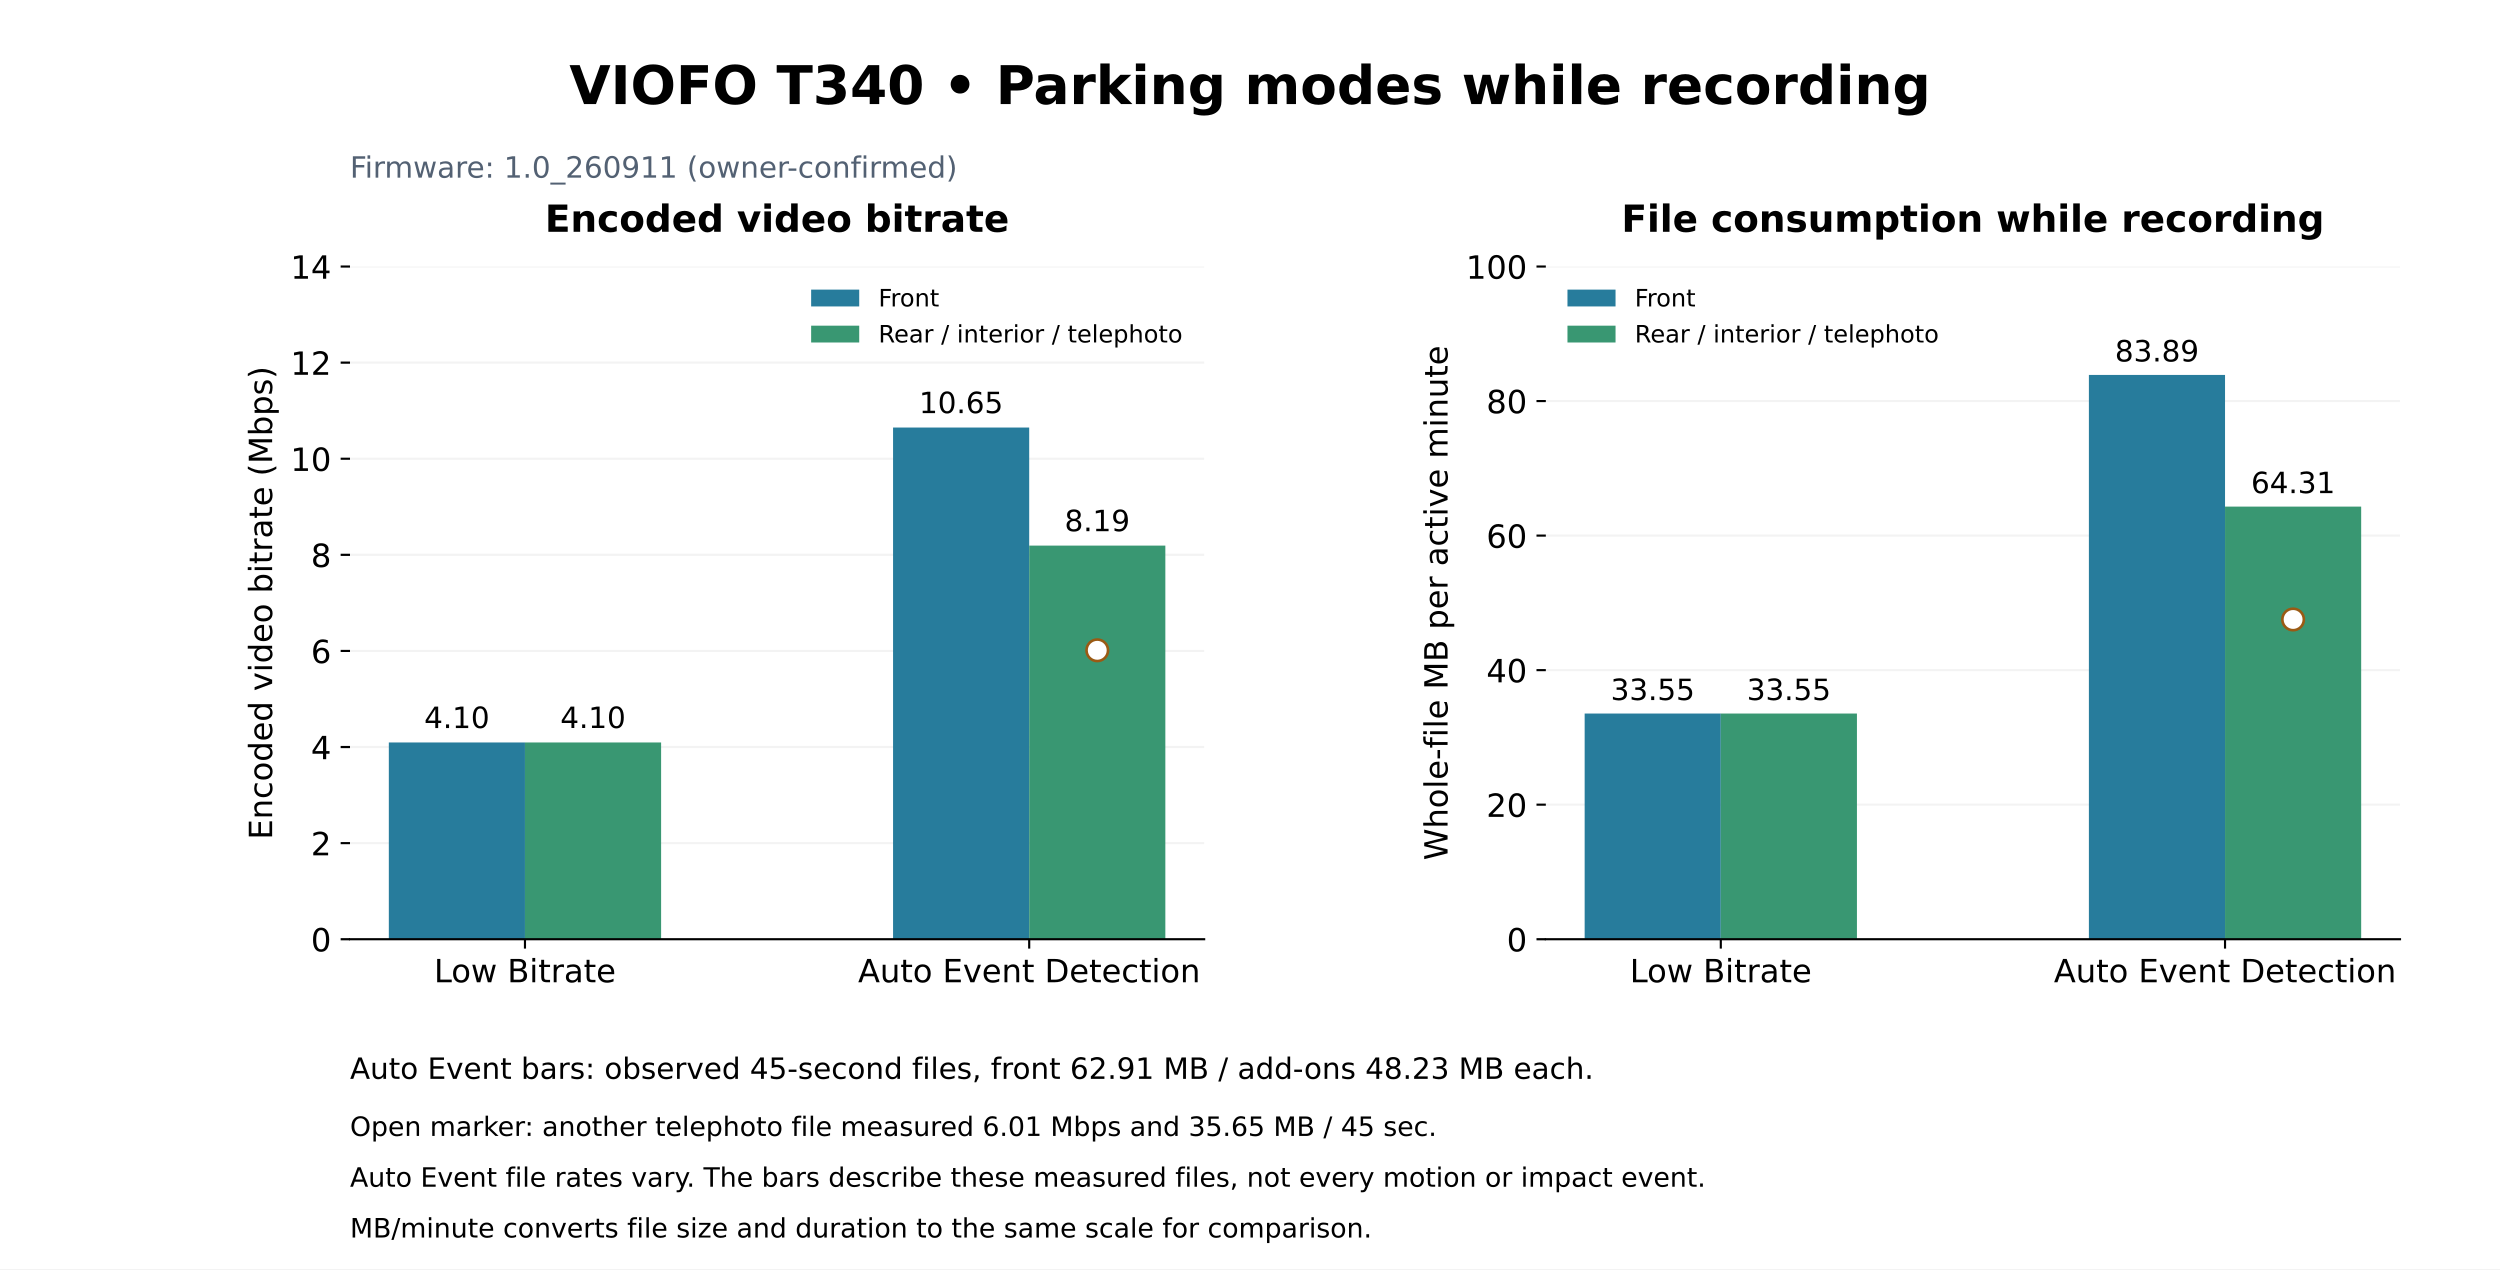
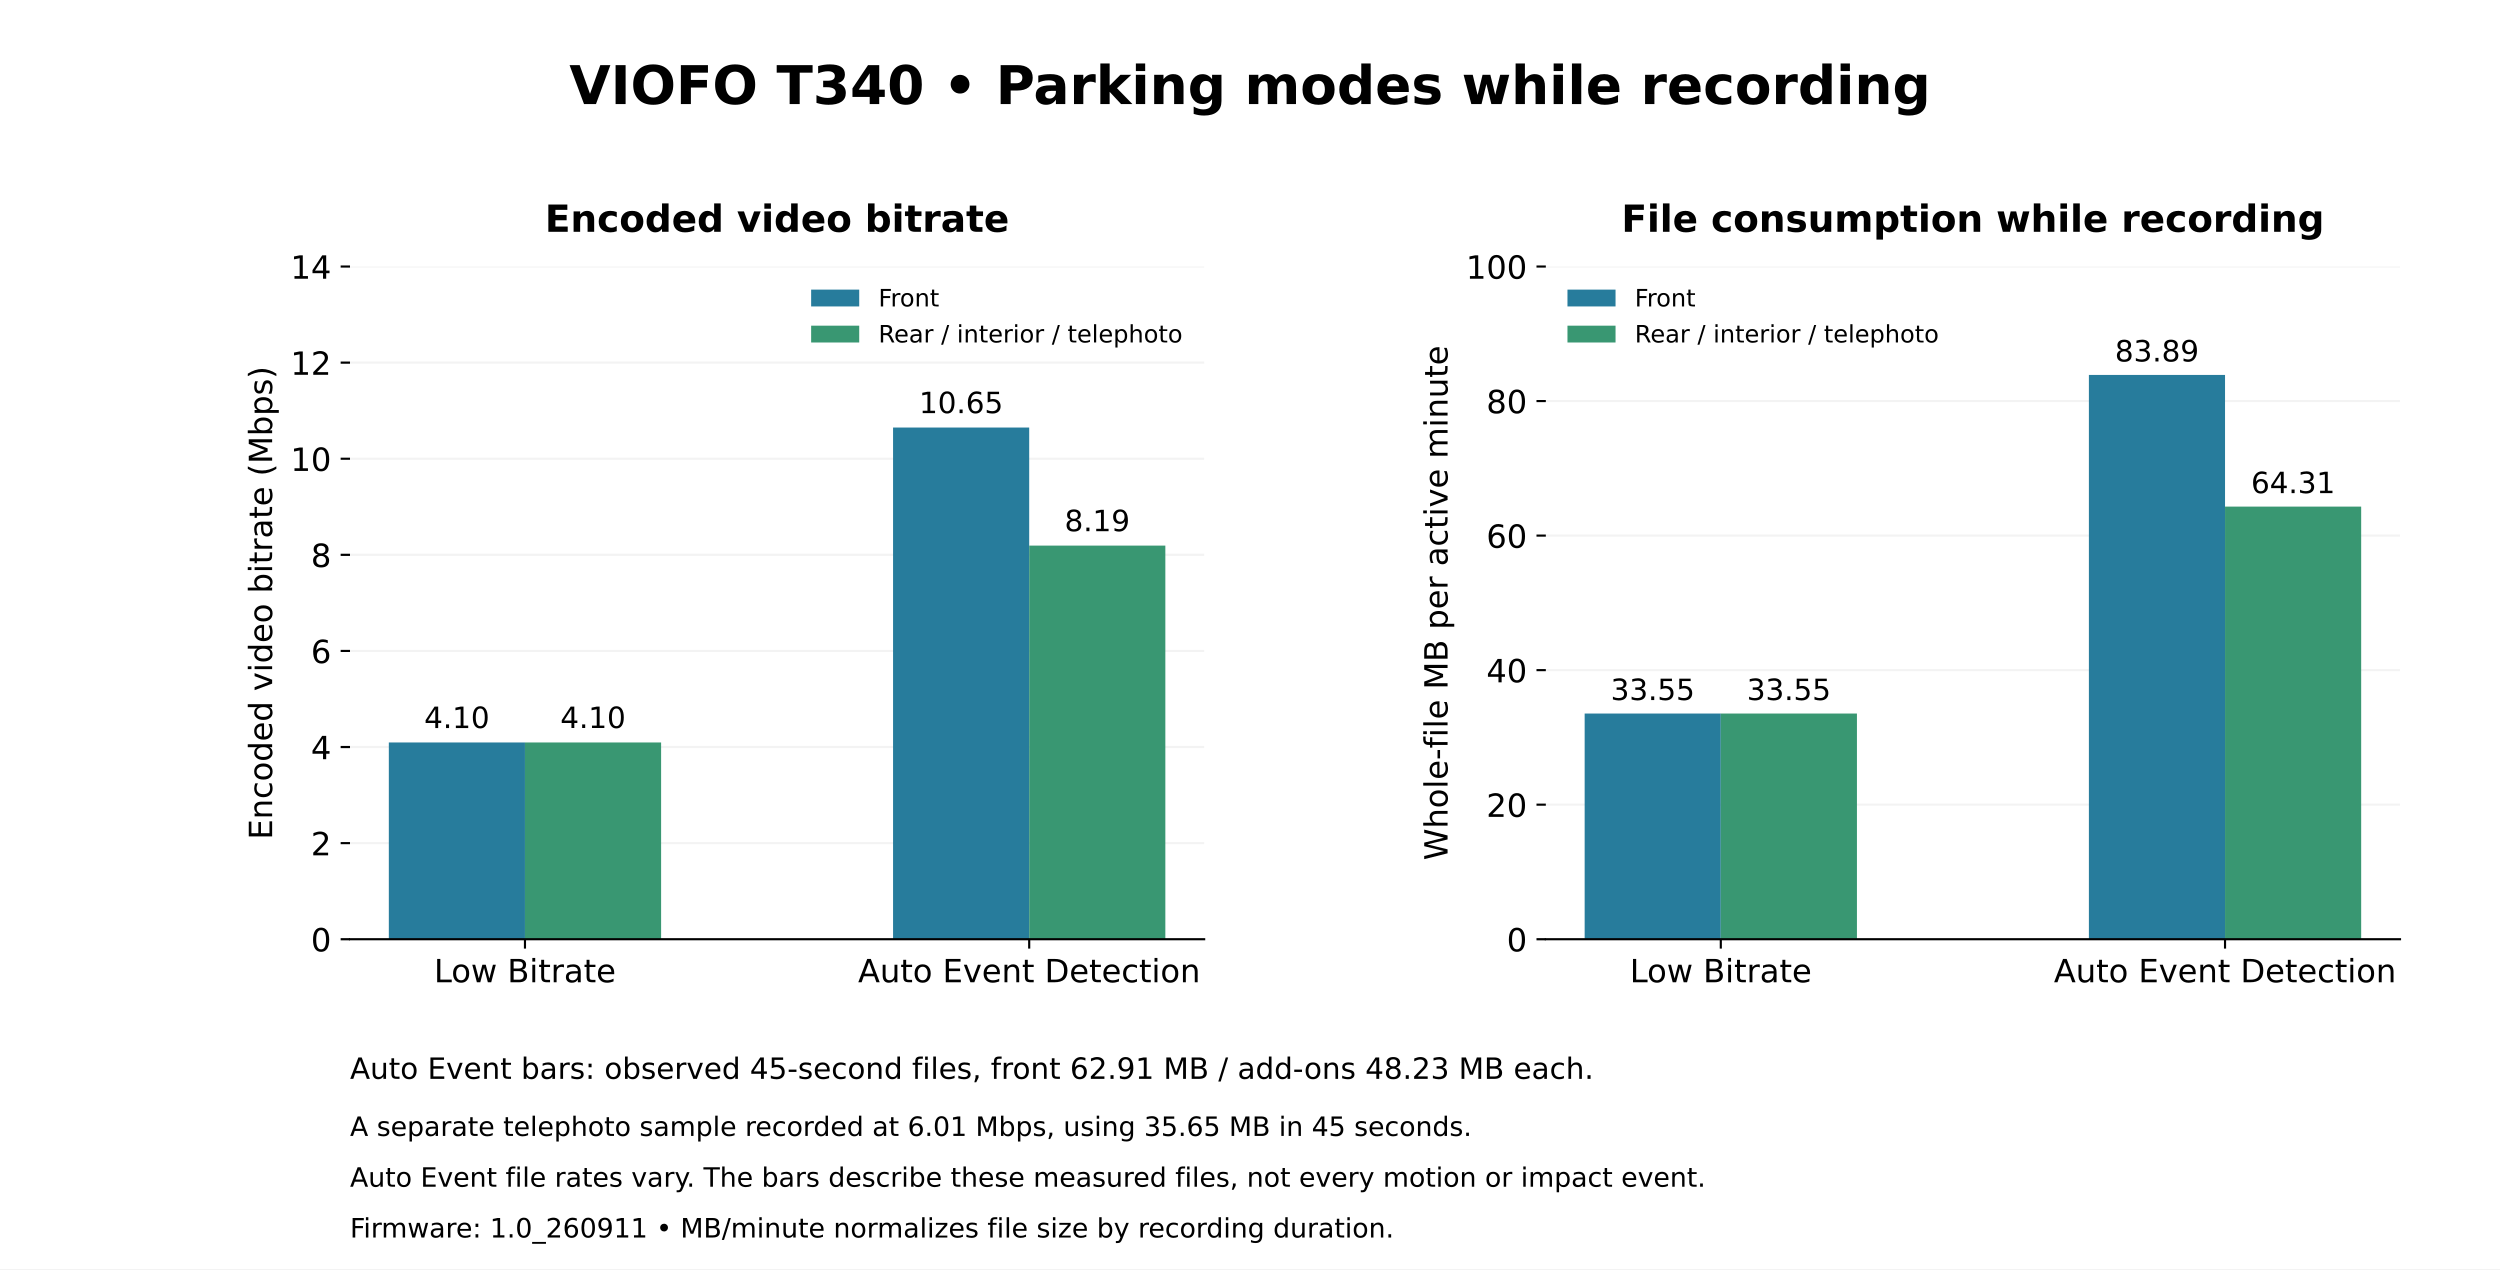
<svg xmlns="http://www.w3.org/2000/svg" xmlns:xlink="http://www.w3.org/1999/xlink" width="936pt" height="475.2pt" viewBox="0 0 936 475.2" version="1.1">
  <defs>
    <style type="text/css">*{stroke-linejoin: round; stroke-linecap: butt}</style>
  </defs>
  <g id="figure_1">
    <g id="patch_1">
      <path d="M 0 475.2 L 936 475.2 L 936 0 L 0 0 z " style="fill: #ffffff" />
    </g>
    <g id="axes_1">
      <g id="patch_2">
        <path d="M 131.04 351.648 L 450.84 351.648 L 450.84 99.792 L 131.04 99.792 z " style="fill: #ffffff" />
      </g>
      <g id="matplotlib.axis_1">
        <g id="xtick_1">
          <g id="line2d_1">
            <defs>
-               <path id="m91cadd7d2e" d="M 0 0 L 0 3.5 " style="stroke: #000000; stroke-width: 0.8" />
+               <path id="m3270af9898" d="M 0 0 L 0 3.5 " style="stroke: #000000; stroke-width: 0.8" />
            </defs>
            <g>
-               <use xlink:href="#m91cadd7d2e" x="196.548" y="351.648" style="stroke: #000000; stroke-width: 0.8" />
+               <use xlink:href="#m3270af9898" x="196.548" y="351.648" style="stroke: #000000; stroke-width: 0.8" />
            </g>
          </g>
          <g id="text_1">
            <text style="font-size: 12px; font-family: 'DejaVu Sans'; text-anchor: middle" x="196.548" y="367.766" transform="rotate(-0 196.548 367.7661)">Low Bitrate</text>
          </g>
        </g>
        <g id="xtick_2">
          <g id="line2d_2">
            <g>
-               <use xlink:href="#m91cadd7d2e" x="385.332" y="351.648" style="stroke: #000000; stroke-width: 0.8" />
+               <use xlink:href="#m3270af9898" x="385.332" y="351.648" style="stroke: #000000; stroke-width: 0.8" />
            </g>
          </g>
          <g id="text_2">
            <text style="font-size: 12px; font-family: 'DejaVu Sans'; text-anchor: middle" x="385.332" y="367.766" transform="rotate(-0 385.332 367.7661)">Auto Event Detection</text>
          </g>
        </g>
      </g>
      <g id="matplotlib.axis_2">
        <g id="ytick_1">
          <g id="line2d_3">
-             <path d="M 131.04 351.648 L 450.84 351.648 " clip-path="url(#p10d1df04b7)" style="fill: none; stroke: #b0b0b0; stroke-opacity: 0.16; stroke-width: 0.8; stroke-linecap: square" />
+             <path d="M 131.04 351.648 L 450.84 351.648 " clip-path="url(#p0d73a6a5a8)" style="fill: none; stroke: #b0b0b0; stroke-opacity: 0.16; stroke-width: 0.8; stroke-linecap: square" />
          </g>
          <g id="line2d_4">
            <defs>
-               <path id="m703a3f203e" d="M 0 0 L -3.5 0 " style="stroke: #000000; stroke-width: 0.8" />
+               <path id="mc222944e84" d="M 0 0 L -3.5 0 " style="stroke: #000000; stroke-width: 0.8" />
            </defs>
            <g>
-               <use xlink:href="#m703a3f203e" x="131.04" y="351.648" style="stroke: #000000; stroke-width: 0.8" />
+               <use xlink:href="#mc222944e84" x="131.04" y="351.648" style="stroke: #000000; stroke-width: 0.8" />
            </g>
          </g>
          <g id="text_3">
            <text style="font-size: 12px; font-family: 'DejaVu Sans'; text-anchor: end" x="124.04" y="356.207" transform="rotate(-0 124.04 356.2066)">0</text>
          </g>
        </g>
        <g id="ytick_2">
          <g id="line2d_5">
-             <path d="M 131.04 315.669 L 450.84 315.669 " clip-path="url(#p10d1df04b7)" style="fill: none; stroke: #b0b0b0; stroke-opacity: 0.16; stroke-width: 0.8; stroke-linecap: square" />
+             <path d="M 131.04 315.669 L 450.84 315.669 " clip-path="url(#p0d73a6a5a8)" style="fill: none; stroke: #b0b0b0; stroke-opacity: 0.16; stroke-width: 0.8; stroke-linecap: square" />
          </g>
          <g id="line2d_6">
            <g>
-               <use xlink:href="#m703a3f203e" x="131.04" y="315.669" style="stroke: #000000; stroke-width: 0.8" />
+               <use xlink:href="#mc222944e84" x="131.04" y="315.669" style="stroke: #000000; stroke-width: 0.8" />
            </g>
          </g>
          <g id="text_4">
            <text style="font-size: 12px; font-family: 'DejaVu Sans'; text-anchor: end" x="124.04" y="320.227" transform="rotate(-0 124.04 320.2272)">2</text>
          </g>
        </g>
        <g id="ytick_3">
          <g id="line2d_7">
-             <path d="M 131.04 279.689 L 450.84 279.689 " clip-path="url(#p10d1df04b7)" style="fill: none; stroke: #b0b0b0; stroke-opacity: 0.16; stroke-width: 0.8; stroke-linecap: square" />
+             <path d="M 131.04 279.689 L 450.84 279.689 " clip-path="url(#p0d73a6a5a8)" style="fill: none; stroke: #b0b0b0; stroke-opacity: 0.16; stroke-width: 0.8; stroke-linecap: square" />
          </g>
          <g id="line2d_8">
            <g>
-               <use xlink:href="#m703a3f203e" x="131.04" y="279.689" style="stroke: #000000; stroke-width: 0.8" />
+               <use xlink:href="#mc222944e84" x="131.04" y="279.689" style="stroke: #000000; stroke-width: 0.8" />
            </g>
          </g>
          <g id="text_5">
            <text style="font-size: 12px; font-family: 'DejaVu Sans'; text-anchor: end" x="124.04" y="284.248" transform="rotate(-0 124.04 284.2477)">4</text>
          </g>
        </g>
        <g id="ytick_4">
          <g id="line2d_9">
-             <path d="M 131.04 243.71 L 450.84 243.71 " clip-path="url(#p10d1df04b7)" style="fill: none; stroke: #b0b0b0; stroke-opacity: 0.16; stroke-width: 0.8; stroke-linecap: square" />
+             <path d="M 131.04 243.71 L 450.84 243.71 " clip-path="url(#p0d73a6a5a8)" style="fill: none; stroke: #b0b0b0; stroke-opacity: 0.16; stroke-width: 0.8; stroke-linecap: square" />
          </g>
          <g id="line2d_10">
            <g>
-               <use xlink:href="#m703a3f203e" x="131.04" y="243.71" style="stroke: #000000; stroke-width: 0.8" />
+               <use xlink:href="#mc222944e84" x="131.04" y="243.71" style="stroke: #000000; stroke-width: 0.8" />
            </g>
          </g>
          <g id="text_6">
            <text style="font-size: 12px; font-family: 'DejaVu Sans'; text-anchor: end" x="124.04" y="248.268" transform="rotate(-0 124.04 248.2683)">6</text>
          </g>
        </g>
        <g id="ytick_5">
          <g id="line2d_11">
-             <path d="M 131.04 207.73 L 450.84 207.73 " clip-path="url(#p10d1df04b7)" style="fill: none; stroke: #b0b0b0; stroke-opacity: 0.16; stroke-width: 0.8; stroke-linecap: square" />
+             <path d="M 131.04 207.73 L 450.84 207.73 " clip-path="url(#p0d73a6a5a8)" style="fill: none; stroke: #b0b0b0; stroke-opacity: 0.16; stroke-width: 0.8; stroke-linecap: square" />
          </g>
          <g id="line2d_12">
            <g>
-               <use xlink:href="#m703a3f203e" x="131.04" y="207.73" style="stroke: #000000; stroke-width: 0.8" />
+               <use xlink:href="#mc222944e84" x="131.04" y="207.73" style="stroke: #000000; stroke-width: 0.8" />
            </g>
          </g>
          <g id="text_7">
            <text style="font-size: 12px; font-family: 'DejaVu Sans'; text-anchor: end" x="124.04" y="212.289" transform="rotate(-0 124.04 212.2889)">8</text>
          </g>
        </g>
        <g id="ytick_6">
          <g id="line2d_13">
-             <path d="M 131.04 171.751 L 450.84 171.751 " clip-path="url(#p10d1df04b7)" style="fill: none; stroke: #b0b0b0; stroke-opacity: 0.16; stroke-width: 0.8; stroke-linecap: square" />
+             <path d="M 131.04 171.751 L 450.84 171.751 " clip-path="url(#p0d73a6a5a8)" style="fill: none; stroke: #b0b0b0; stroke-opacity: 0.16; stroke-width: 0.8; stroke-linecap: square" />
          </g>
          <g id="line2d_14">
            <g>
-               <use xlink:href="#m703a3f203e" x="131.04" y="171.751" style="stroke: #000000; stroke-width: 0.8" />
+               <use xlink:href="#mc222944e84" x="131.04" y="171.751" style="stroke: #000000; stroke-width: 0.8" />
            </g>
          </g>
          <g id="text_8">
            <text style="font-size: 12px; font-family: 'DejaVu Sans'; text-anchor: end" x="124.04" y="176.309" transform="rotate(-0 124.04 176.3095)">10</text>
          </g>
        </g>
        <g id="ytick_7">
          <g id="line2d_15">
-             <path d="M 131.04 135.771 L 450.84 135.771 " clip-path="url(#p10d1df04b7)" style="fill: none; stroke: #b0b0b0; stroke-opacity: 0.16; stroke-width: 0.8; stroke-linecap: square" />
+             <path d="M 131.04 135.771 L 450.84 135.771 " clip-path="url(#p0d73a6a5a8)" style="fill: none; stroke: #b0b0b0; stroke-opacity: 0.16; stroke-width: 0.8; stroke-linecap: square" />
          </g>
          <g id="line2d_16">
            <g>
-               <use xlink:href="#m703a3f203e" x="131.04" y="135.771" style="stroke: #000000; stroke-width: 0.8" />
+               <use xlink:href="#mc222944e84" x="131.04" y="135.771" style="stroke: #000000; stroke-width: 0.8" />
            </g>
          </g>
          <g id="text_9">
            <text style="font-size: 12px; font-family: 'DejaVu Sans'; text-anchor: end" x="124.04" y="140.33" transform="rotate(-0 124.04 140.33)">12</text>
          </g>
        </g>
        <g id="ytick_8">
          <g id="line2d_17">
-             <path d="M 131.04 99.792 L 450.84 99.792 " clip-path="url(#p10d1df04b7)" style="fill: none; stroke: #b0b0b0; stroke-opacity: 0.16; stroke-width: 0.8; stroke-linecap: square" />
+             <path d="M 131.04 99.792 L 450.84 99.792 " clip-path="url(#p0d73a6a5a8)" style="fill: none; stroke: #b0b0b0; stroke-opacity: 0.16; stroke-width: 0.8; stroke-linecap: square" />
          </g>
          <g id="line2d_18">
            <g>
-               <use xlink:href="#m703a3f203e" x="131.04" y="99.792" style="stroke: #000000; stroke-width: 0.8" />
+               <use xlink:href="#mc222944e84" x="131.04" y="99.792" style="stroke: #000000; stroke-width: 0.8" />
            </g>
          </g>
          <g id="text_10">
            <text style="font-size: 12px; font-family: 'DejaVu Sans'; text-anchor: end" x="124.04" y="104.351" transform="rotate(-0 124.04 104.3506)">14</text>
          </g>
        </g>
        <g id="text_11">
          <text style="font-size: 12px; font-family: 'DejaVu Sans'; text-anchor: middle" x="101.887" y="225.72" transform="rotate(-90 101.8872 225.72)">Encoded video bitrate (Mbps)</text>
        </g>
      </g>
      <g id="patch_3">
-         <path d="M 145.576 351.648 L 196.548 351.648 L 196.548 277.976 L 145.576 277.976 z " clip-path="url(#p10d1df04b7)" style="fill: #277c9c" />
+         <path d="M 145.576 351.648 L 196.548 351.648 L 196.548 277.976 L 145.576 277.976 z " clip-path="url(#p0d73a6a5a8)" style="fill: #277c9c" />
      </g>
      <g id="patch_4">
-         <path d="M 334.36 351.648 L 385.332 351.648 L 385.332 160.08 L 334.36 160.08 z " clip-path="url(#p10d1df04b7)" style="fill: #277c9c" />
+         <path d="M 334.36 351.648 L 385.332 351.648 L 385.332 160.08 L 334.36 160.08 z " clip-path="url(#p0d73a6a5a8)" style="fill: #277c9c" />
      </g>
      <g id="patch_5">
-         <path d="M 196.548 351.648 L 247.52 351.648 L 247.52 277.972 L 196.548 277.972 z " clip-path="url(#p10d1df04b7)" style="fill: #399772" />
+         <path d="M 196.548 351.648 L 247.52 351.648 L 247.52 277.972 L 196.548 277.972 z " clip-path="url(#p0d73a6a5a8)" style="fill: #399772" />
      </g>
      <g id="patch_6">
-         <path d="M 385.332 351.648 L 436.304 351.648 L 436.304 204.281 L 385.332 204.281 z " clip-path="url(#p10d1df04b7)" style="fill: #399772" />
+         <path d="M 385.332 351.648 L 436.304 351.648 L 436.304 204.281 L 385.332 204.281 z " clip-path="url(#p0d73a6a5a8)" style="fill: #399772" />
      </g>
      <g id="patch_7">
        <path d="M 131.04 351.648 L 450.84 351.648 " style="fill: none; stroke: #000000; stroke-width: 0.8; stroke-linejoin: miter; stroke-linecap: square" />
      </g>
      <g id="text_12">
        <text style="font-size: 11px; font-family: 'DejaVu Sans'; text-anchor: middle" x="171.062" y="272.579" transform="rotate(-0 171.0622 272.5795)">4.10</text>
      </g>
      <g id="text_13">
        <text style="font-size: 11px; font-family: 'DejaVu Sans'; text-anchor: middle" x="359.846" y="154.683" transform="rotate(-0 359.8461 154.6829)">10.65</text>
      </g>
      <g id="text_14">
        <text style="font-size: 11px; font-family: 'DejaVu Sans'; text-anchor: middle" x="222.034" y="272.575" transform="rotate(-0 222.0339 272.5748)">4.10</text>
      </g>
      <g id="text_15">
        <text style="font-size: 11px; font-family: 'DejaVu Sans'; text-anchor: middle" x="410.818" y="198.884" transform="rotate(-0 410.8178 198.8843)">8.19</text>
      </g>
      <g id="text_16">
        <text style="font-weight: 700; font-size: 14px; font-family: 'DejaVu Sans'; text-anchor: middle" x="290.94" y="86.792" transform="rotate(-0 290.94 86.792)">Encoded video bitrate</text>
-       </g>
-       <g id="PathCollection_1">
-         <defs>
-           <path id="mdb74fa5a9d" d="M 0 4.031 C 1.069 4.031 2.094 3.606 2.85 2.85 C 3.606 2.094 4.031 1.069 4.031 0 C 4.031 -1.069 3.606 -2.094 2.85 -2.85 C 2.094 -3.606 1.069 -4.031 0 -4.031 C -1.069 -4.031 -2.094 -3.606 -2.85 -2.85 C -3.606 -2.094 -4.031 -1.069 -4.031 0 C -4.031 1.069 -3.606 2.094 -2.85 2.85 C -2.094 3.606 -1.069 4.031 0 4.031 z " style="stroke: #9a5a14" />
-         </defs>
-         <g clip-path="url(#p10d1df04b7)">
-           <use xlink:href="#mdb74fa5a9d" x="410.818" y="243.472" style="fill: #ffffff; stroke: #9a5a14" />
-         </g>
      </g>
      <g id="legend_1">
        <g id="patch_8">
          <path d="M 303.691 114.731 L 321.691 114.731 L 321.691 108.431 L 303.691 108.431 z " style="fill: #277c9c" />
        </g>
        <g id="text_17">
          <text style="font-size: 9px; font-family: 'DejaVu Sans'; text-anchor: start" x="328.891" y="114.731" transform="rotate(-0 328.8914 114.7306)">Front</text>
        </g>
        <g id="patch_9">
          <path d="M 303.691 128.231 L 321.691 128.231 L 321.691 121.931 L 303.691 121.931 z " style="fill: #399772" />
        </g>
        <g id="text_18">
          <text style="font-size: 9px; font-family: 'DejaVu Sans'; text-anchor: start" x="328.891" y="128.231" transform="rotate(-0 328.8914 128.2313)">Rear / interior / telephoto</text>
        </g>
      </g>
    </g>
    <g id="axes_2">
      <g id="patch_10">
        <path d="M 578.76 351.648 L 898.56 351.648 L 898.56 99.792 L 578.76 99.792 z " style="fill: #ffffff" />
      </g>
      <g id="matplotlib.axis_3">
        <g id="xtick_3">
          <g id="line2d_19">
            <g>
-               <use xlink:href="#m91cadd7d2e" x="644.268" y="351.648" style="stroke: #000000; stroke-width: 0.8" />
+               <use xlink:href="#m3270af9898" x="644.268" y="351.648" style="stroke: #000000; stroke-width: 0.8" />
            </g>
          </g>
          <g id="text_19">
            <text style="font-size: 12px; font-family: 'DejaVu Sans'; text-anchor: middle" x="644.268" y="367.766" transform="rotate(-0 644.268 367.7661)">Low Bitrate</text>
          </g>
        </g>
        <g id="xtick_4">
          <g id="line2d_20">
            <g>
-               <use xlink:href="#m91cadd7d2e" x="833.052" y="351.648" style="stroke: #000000; stroke-width: 0.8" />
+               <use xlink:href="#m3270af9898" x="833.052" y="351.648" style="stroke: #000000; stroke-width: 0.8" />
            </g>
          </g>
          <g id="text_20">
            <text style="font-size: 12px; font-family: 'DejaVu Sans'; text-anchor: middle" x="833.052" y="367.766" transform="rotate(-0 833.052 367.7661)">Auto Event Detection</text>
          </g>
        </g>
      </g>
      <g id="matplotlib.axis_4">
        <g id="ytick_9">
          <g id="line2d_21">
-             <path d="M 578.76 351.648 L 898.56 351.648 " clip-path="url(#pc216306437)" style="fill: none; stroke: #b0b0b0; stroke-opacity: 0.16; stroke-width: 0.8; stroke-linecap: square" />
+             <path d="M 578.76 351.648 L 898.56 351.648 " clip-path="url(#pb7f9d63420)" style="fill: none; stroke: #b0b0b0; stroke-opacity: 0.16; stroke-width: 0.8; stroke-linecap: square" />
          </g>
          <g id="line2d_22">
            <g>
-               <use xlink:href="#m703a3f203e" x="578.76" y="351.648" style="stroke: #000000; stroke-width: 0.8" />
+               <use xlink:href="#mc222944e84" x="578.76" y="351.648" style="stroke: #000000; stroke-width: 0.8" />
            </g>
          </g>
          <g id="text_21">
            <text style="font-size: 12px; font-family: 'DejaVu Sans'; text-anchor: end" x="571.76" y="356.207" transform="rotate(-0 571.76 356.2066)">0</text>
          </g>
        </g>
        <g id="ytick_10">
          <g id="line2d_23">
-             <path d="M 578.76 301.277 L 898.56 301.277 " clip-path="url(#pc216306437)" style="fill: none; stroke: #b0b0b0; stroke-opacity: 0.16; stroke-width: 0.8; stroke-linecap: square" />
+             <path d="M 578.76 301.277 L 898.56 301.277 " clip-path="url(#pb7f9d63420)" style="fill: none; stroke: #b0b0b0; stroke-opacity: 0.16; stroke-width: 0.8; stroke-linecap: square" />
          </g>
          <g id="line2d_24">
            <g>
-               <use xlink:href="#m703a3f203e" x="578.76" y="301.277" style="stroke: #000000; stroke-width: 0.8" />
+               <use xlink:href="#mc222944e84" x="578.76" y="301.277" style="stroke: #000000; stroke-width: 0.8" />
            </g>
          </g>
          <g id="text_22">
            <text style="font-size: 12px; font-family: 'DejaVu Sans'; text-anchor: end" x="571.76" y="305.835" transform="rotate(-0 571.76 305.8354)">20</text>
          </g>
        </g>
        <g id="ytick_11">
          <g id="line2d_25">
-             <path d="M 578.76 250.906 L 898.56 250.906 " clip-path="url(#pc216306437)" style="fill: none; stroke: #b0b0b0; stroke-opacity: 0.16; stroke-width: 0.8; stroke-linecap: square" />
+             <path d="M 578.76 250.906 L 898.56 250.906 " clip-path="url(#pb7f9d63420)" style="fill: none; stroke: #b0b0b0; stroke-opacity: 0.16; stroke-width: 0.8; stroke-linecap: square" />
          </g>
          <g id="line2d_26">
            <g>
-               <use xlink:href="#m703a3f203e" x="578.76" y="250.906" style="stroke: #000000; stroke-width: 0.8" />
+               <use xlink:href="#mc222944e84" x="578.76" y="250.906" style="stroke: #000000; stroke-width: 0.8" />
            </g>
          </g>
          <g id="text_23">
            <text style="font-size: 12px; font-family: 'DejaVu Sans'; text-anchor: end" x="571.76" y="255.464" transform="rotate(-0 571.76 255.4642)">40</text>
          </g>
        </g>
        <g id="ytick_12">
          <g id="line2d_27">
-             <path d="M 578.76 200.534 L 898.56 200.534 " clip-path="url(#pc216306437)" style="fill: none; stroke: #b0b0b0; stroke-opacity: 0.16; stroke-width: 0.8; stroke-linecap: square" />
+             <path d="M 578.76 200.534 L 898.56 200.534 " clip-path="url(#pb7f9d63420)" style="fill: none; stroke: #b0b0b0; stroke-opacity: 0.16; stroke-width: 0.8; stroke-linecap: square" />
          </g>
          <g id="line2d_28">
            <g>
-               <use xlink:href="#m703a3f203e" x="578.76" y="200.534" style="stroke: #000000; stroke-width: 0.8" />
+               <use xlink:href="#mc222944e84" x="578.76" y="200.534" style="stroke: #000000; stroke-width: 0.8" />
            </g>
          </g>
          <g id="text_24">
            <text style="font-size: 12px; font-family: 'DejaVu Sans'; text-anchor: end" x="571.76" y="205.093" transform="rotate(-0 571.76 205.093)">60</text>
          </g>
        </g>
        <g id="ytick_13">
          <g id="line2d_29">
-             <path d="M 578.76 150.163 L 898.56 150.163 " clip-path="url(#pc216306437)" style="fill: none; stroke: #b0b0b0; stroke-opacity: 0.16; stroke-width: 0.8; stroke-linecap: square" />
+             <path d="M 578.76 150.163 L 898.56 150.163 " clip-path="url(#pb7f9d63420)" style="fill: none; stroke: #b0b0b0; stroke-opacity: 0.16; stroke-width: 0.8; stroke-linecap: square" />
          </g>
          <g id="line2d_30">
            <g>
-               <use xlink:href="#m703a3f203e" x="578.76" y="150.163" style="stroke: #000000; stroke-width: 0.8" />
+               <use xlink:href="#mc222944e84" x="578.76" y="150.163" style="stroke: #000000; stroke-width: 0.8" />
            </g>
          </g>
          <g id="text_25">
            <text style="font-size: 12px; font-family: 'DejaVu Sans'; text-anchor: end" x="571.76" y="154.722" transform="rotate(-0 571.76 154.7218)">80</text>
          </g>
        </g>
        <g id="ytick_14">
          <g id="line2d_31">
-             <path d="M 578.76 99.792 L 898.56 99.792 " clip-path="url(#pc216306437)" style="fill: none; stroke: #b0b0b0; stroke-opacity: 0.16; stroke-width: 0.8; stroke-linecap: square" />
+             <path d="M 578.76 99.792 L 898.56 99.792 " clip-path="url(#pb7f9d63420)" style="fill: none; stroke: #b0b0b0; stroke-opacity: 0.16; stroke-width: 0.8; stroke-linecap: square" />
          </g>
          <g id="line2d_32">
            <g>
-               <use xlink:href="#m703a3f203e" x="578.76" y="99.792" style="stroke: #000000; stroke-width: 0.8" />
+               <use xlink:href="#mc222944e84" x="578.76" y="99.792" style="stroke: #000000; stroke-width: 0.8" />
            </g>
          </g>
          <g id="text_26">
            <text style="font-size: 12px; font-family: 'DejaVu Sans'; text-anchor: end" x="571.76" y="104.351" transform="rotate(-0 571.76 104.3506)">100</text>
          </g>
        </g>
        <g id="text_27">
          <text style="font-size: 12px; font-family: 'DejaVu Sans'; text-anchor: middle" x="541.972" y="225.72" transform="rotate(-90 541.9722 225.72)">Whole-file MB per active minute</text>
        </g>
      </g>
      <g id="patch_11">
-         <path d="M 593.296 351.648 L 644.268 351.648 L 644.268 267.139 L 593.296 267.139 z " clip-path="url(#pc216306437)" style="fill: #277c9c" />
+         <path d="M 593.296 351.648 L 644.268 351.648 L 644.268 267.139 L 593.296 267.139 z " clip-path="url(#pb7f9d63420)" style="fill: #277c9c" />
      </g>
      <g id="patch_12">
-         <path d="M 782.08 351.648 L 833.052 351.648 L 833.052 140.376 L 782.08 140.376 z " clip-path="url(#pc216306437)" style="fill: #277c9c" />
+         <path d="M 782.08 351.648 L 833.052 351.648 L 833.052 140.376 L 782.08 140.376 z " clip-path="url(#pb7f9d63420)" style="fill: #277c9c" />
      </g>
      <g id="patch_13">
-         <path d="M 644.268 351.648 L 695.24 351.648 L 695.24 267.139 L 644.268 267.139 z " clip-path="url(#pc216306437)" style="fill: #399772" />
+         <path d="M 644.268 351.648 L 695.24 351.648 L 695.24 267.139 L 644.268 267.139 z " clip-path="url(#pb7f9d63420)" style="fill: #399772" />
      </g>
      <g id="patch_14">
-         <path d="M 833.052 351.648 L 884.024 351.648 L 884.024 189.673 L 833.052 189.673 z " clip-path="url(#pc216306437)" style="fill: #399772" />
+         <path d="M 833.052 351.648 L 884.024 351.648 L 884.024 189.673 L 833.052 189.673 z " clip-path="url(#pb7f9d63420)" style="fill: #399772" />
      </g>
      <g id="patch_15">
        <path d="M 578.76 351.648 L 898.56 351.648 " style="fill: none; stroke: #000000; stroke-width: 0.8; stroke-linejoin: miter; stroke-linecap: square" />
      </g>
      <g id="text_28">
        <text style="font-size: 11px; font-family: 'DejaVu Sans'; text-anchor: middle" x="618.782" y="262.102" transform="rotate(-0 618.7822 262.102)">33.55</text>
      </g>
      <g id="text_29">
        <text style="font-size: 11px; font-family: 'DejaVu Sans'; text-anchor: middle" x="807.566" y="135.339" transform="rotate(-0 807.5661 135.3388)">83.89</text>
      </g>
      <g id="text_30">
        <text style="font-size: 11px; font-family: 'DejaVu Sans'; text-anchor: middle" x="669.754" y="262.102" transform="rotate(-0 669.7539 262.102)">33.55</text>
      </g>
      <g id="text_31">
        <text style="font-size: 11px; font-family: 'DejaVu Sans'; text-anchor: middle" x="858.538" y="184.636" transform="rotate(-0 858.5378 184.6356)">64.31</text>
      </g>
      <g id="text_32">
        <text style="font-weight: 700; font-size: 14px; font-family: 'DejaVu Sans'; text-anchor: middle" x="738.66" y="86.792" transform="rotate(-0 738.66 86.792)">File consumption while recording</text>
-       </g>
-       <g id="PathCollection_2">
-         <g clip-path="url(#pc216306437)">
-           <use xlink:href="#mdb74fa5a9d" x="858.538" y="231.927" style="fill: #ffffff; stroke: #9a5a14" />
-         </g>
      </g>
      <g id="legend_2">
        <g id="patch_16">
          <path d="M 586.86 114.731 L 604.86 114.731 L 604.86 108.431 L 586.86 108.431 z " style="fill: #277c9c" />
        </g>
        <g id="text_33">
          <text style="font-size: 9px; font-family: 'DejaVu Sans'; text-anchor: start" x="612.06" y="114.731" transform="rotate(-0 612.06 114.7306)">Front</text>
        </g>
        <g id="patch_17">
          <path d="M 586.86 128.231 L 604.86 128.231 L 604.86 121.931 L 586.86 121.931 z " style="fill: #399772" />
        </g>
        <g id="text_34">
          <text style="font-size: 9px; font-family: 'DejaVu Sans'; text-anchor: start" x="612.06" y="128.231" transform="rotate(-0 612.06 128.2313)">Rear / interior / telephoto</text>
        </g>
      </g>
    </g>
    <g id="text_35">
      <text style="font-weight: 700; font-size: 20px; font-family: 'DejaVu Sans'; text-anchor: middle" x="468" y="38.957" transform="rotate(-0 468 38.95687)">VIOFO T340 • Parking modes while recording</text>
    </g>
    <g id="text_36">
-       <text style="font-size: 11px; font-family: 'DejaVu Sans'; text-anchor: start; fill: #536173" x="131.04" y="66.528" transform="rotate(-0 131.04 66.528)">Firmware: 1.0_260911 (owner-confirmed)</text>
+       <text style="font-size: 11px; font-family: 'DejaVu Sans'; text-anchor: start" x="131.04" y="403.92" transform="rotate(-0 131.04 403.92)">Auto Event bars: observed 45-second files, front 62.91 MB / add-ons 48.23 MB each.</text>
    </g>
    <g id="text_37">
-       <text style="font-size: 11px; font-family: 'DejaVu Sans'; text-anchor: start" x="131.04" y="403.92" transform="rotate(-0 131.04 403.92)">Auto Event bars: observed 45-second files, front 62.91 MB / add-ons 48.23 MB each.</text>
+       <text style="font-size: 10px; font-family: 'DejaVu Sans'; text-anchor: start" x="131.04" y="425.304" transform="rotate(-0 131.04 425.304)">A separate telephoto sample recorded at 6.01 Mbps, using 35.65 MB in 45 seconds.</text>
    </g>
    <g id="text_38">
-       <text style="font-size: 10px; font-family: 'DejaVu Sans'; text-anchor: start" x="131.04" y="425.304" transform="rotate(-0 131.04 425.304)">Open marker: another telephoto file measured 6.01 Mbps and 35.65 MB / 45 sec.</text>
+       <text style="font-size: 10px; font-family: 'DejaVu Sans'; text-anchor: start" x="131.04" y="444.312" transform="rotate(-0 131.04 444.312)">Auto Event file rates vary. The bars describe these measured files, not every motion or impact event.</text>
    </g>
    <g id="text_39">
-       <text style="font-size: 10px; font-family: 'DejaVu Sans'; text-anchor: start" x="131.04" y="444.312" transform="rotate(-0 131.04 444.312)">Auto Event file rates vary. The bars describe these measured files, not every motion or impact event.</text>
-     </g>
-     <g id="text_40">
-       <text style="font-size: 10px; font-family: 'DejaVu Sans'; text-anchor: start" x="131.04" y="463.32" transform="rotate(-0 131.04 463.32)">MB/minute converts file size and duration to the same scale for comparison.</text>
+       <text style="font-size: 10px; font-family: 'DejaVu Sans'; text-anchor: start" x="131.04" y="463.32" transform="rotate(-0 131.04 463.32)">Firmware: 1.0_260911 • MB/minute normalizes file size by recording duration.</text>
    </g>
  </g>
  <defs>
-     <clipPath id="p10d1df04b7">
+     <clipPath id="p0d73a6a5a8">
      <rect x="131.04" y="99.792" width="319.8" height="251.856" />
    </clipPath>
-     <clipPath id="pc216306437">
+     <clipPath id="pb7f9d63420">
      <rect x="578.76" y="99.792" width="319.8" height="251.856" />
    </clipPath>
  </defs>
</svg>
